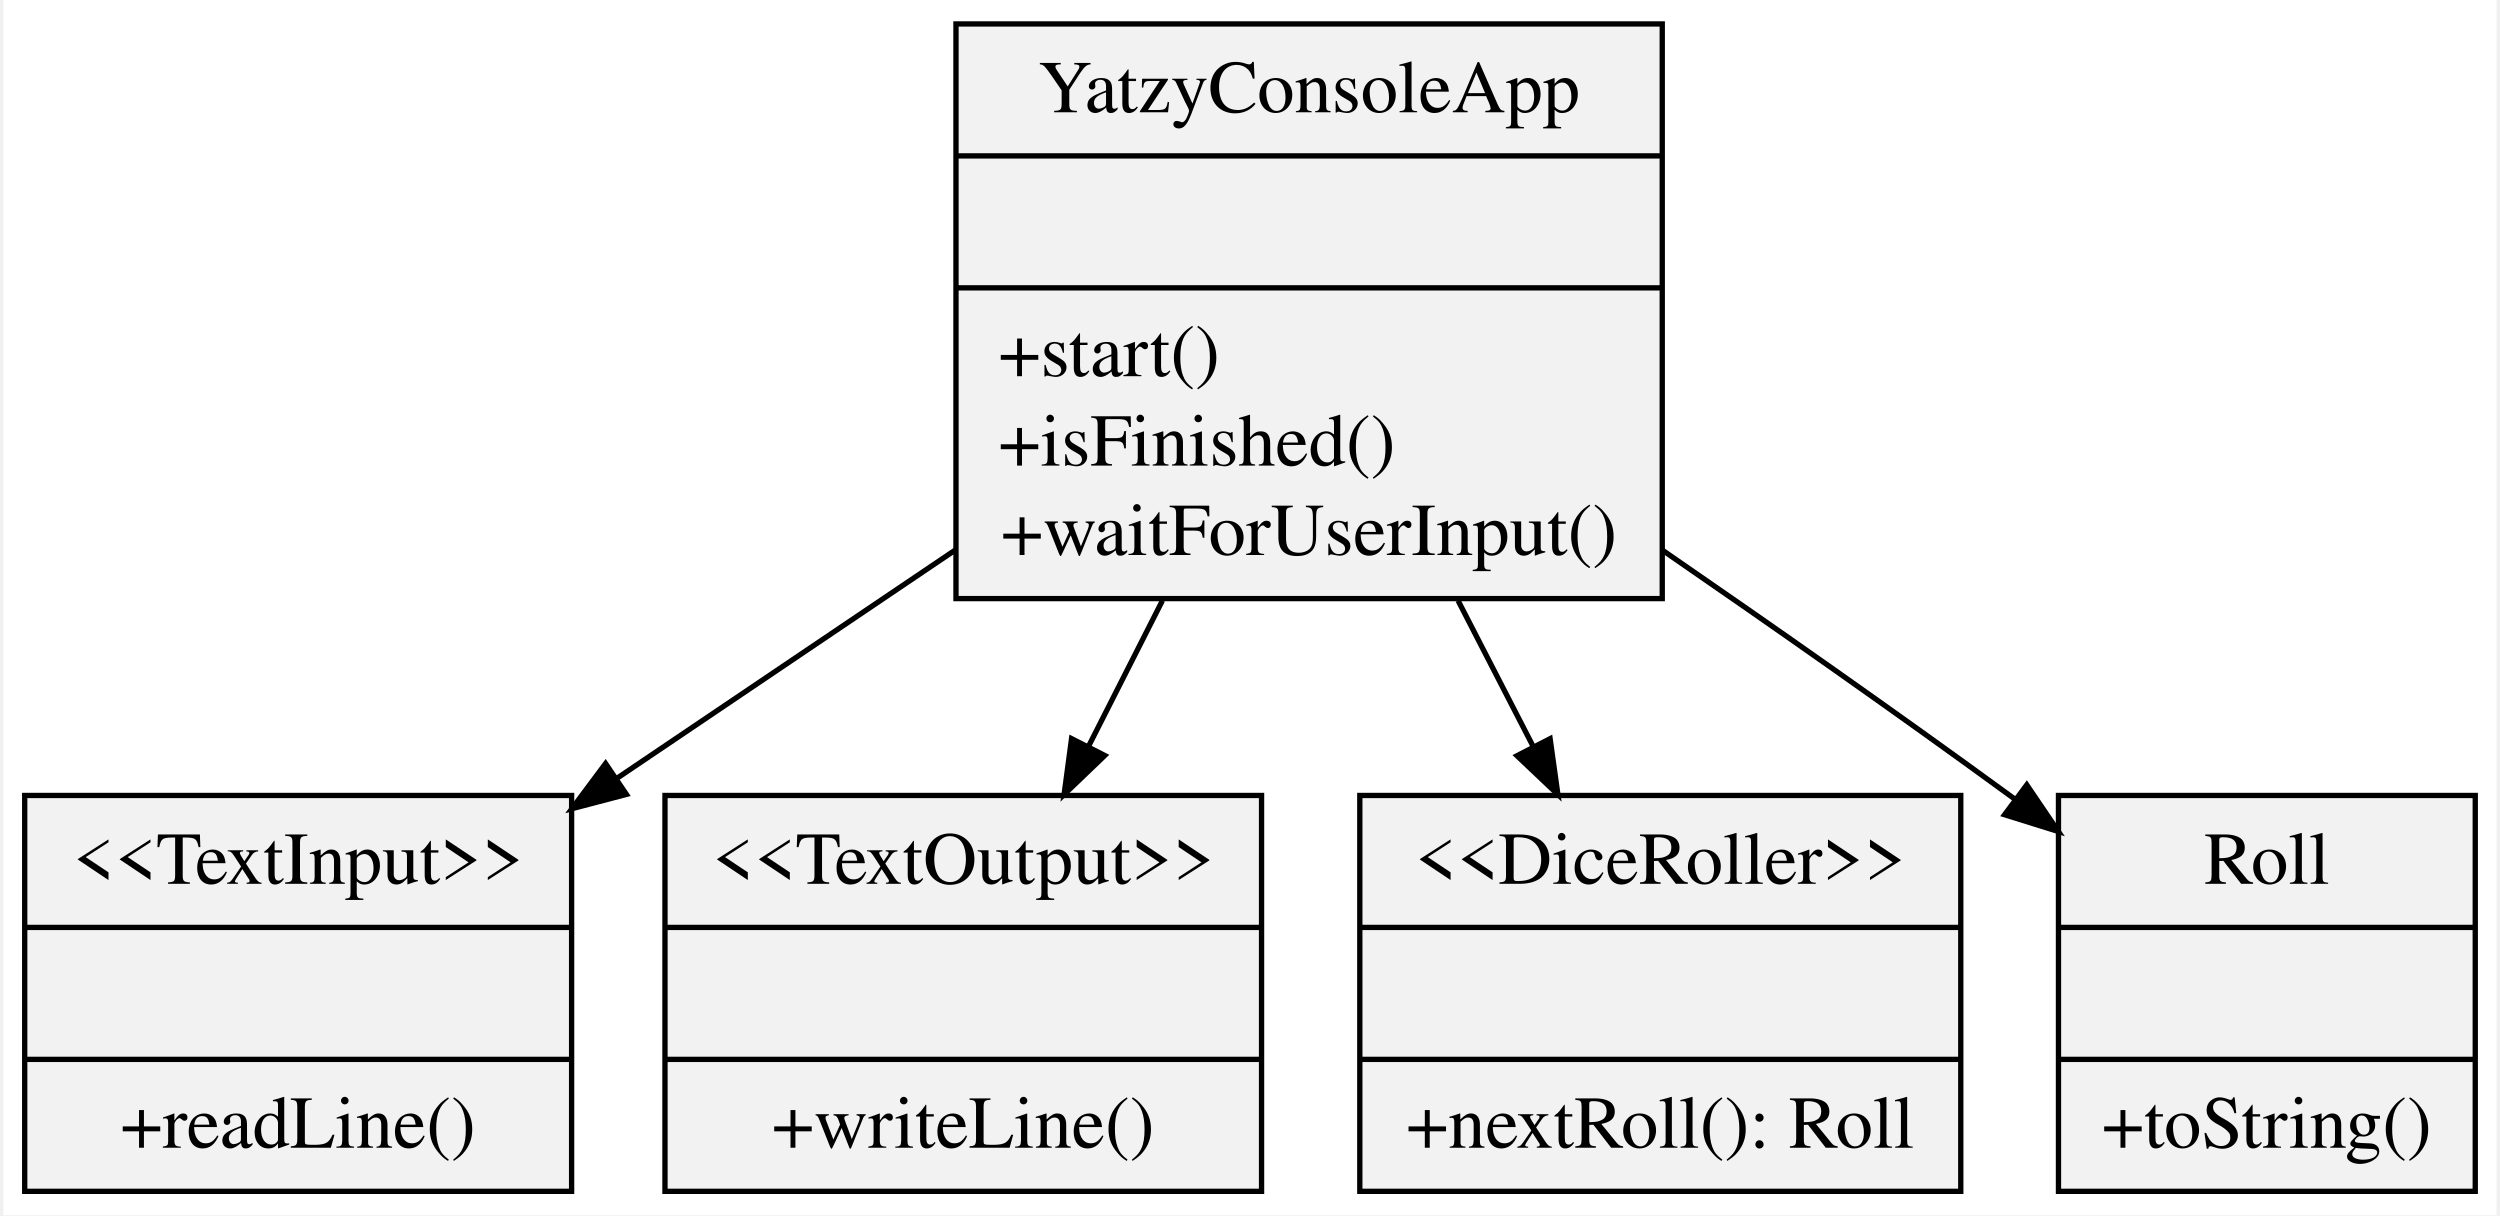
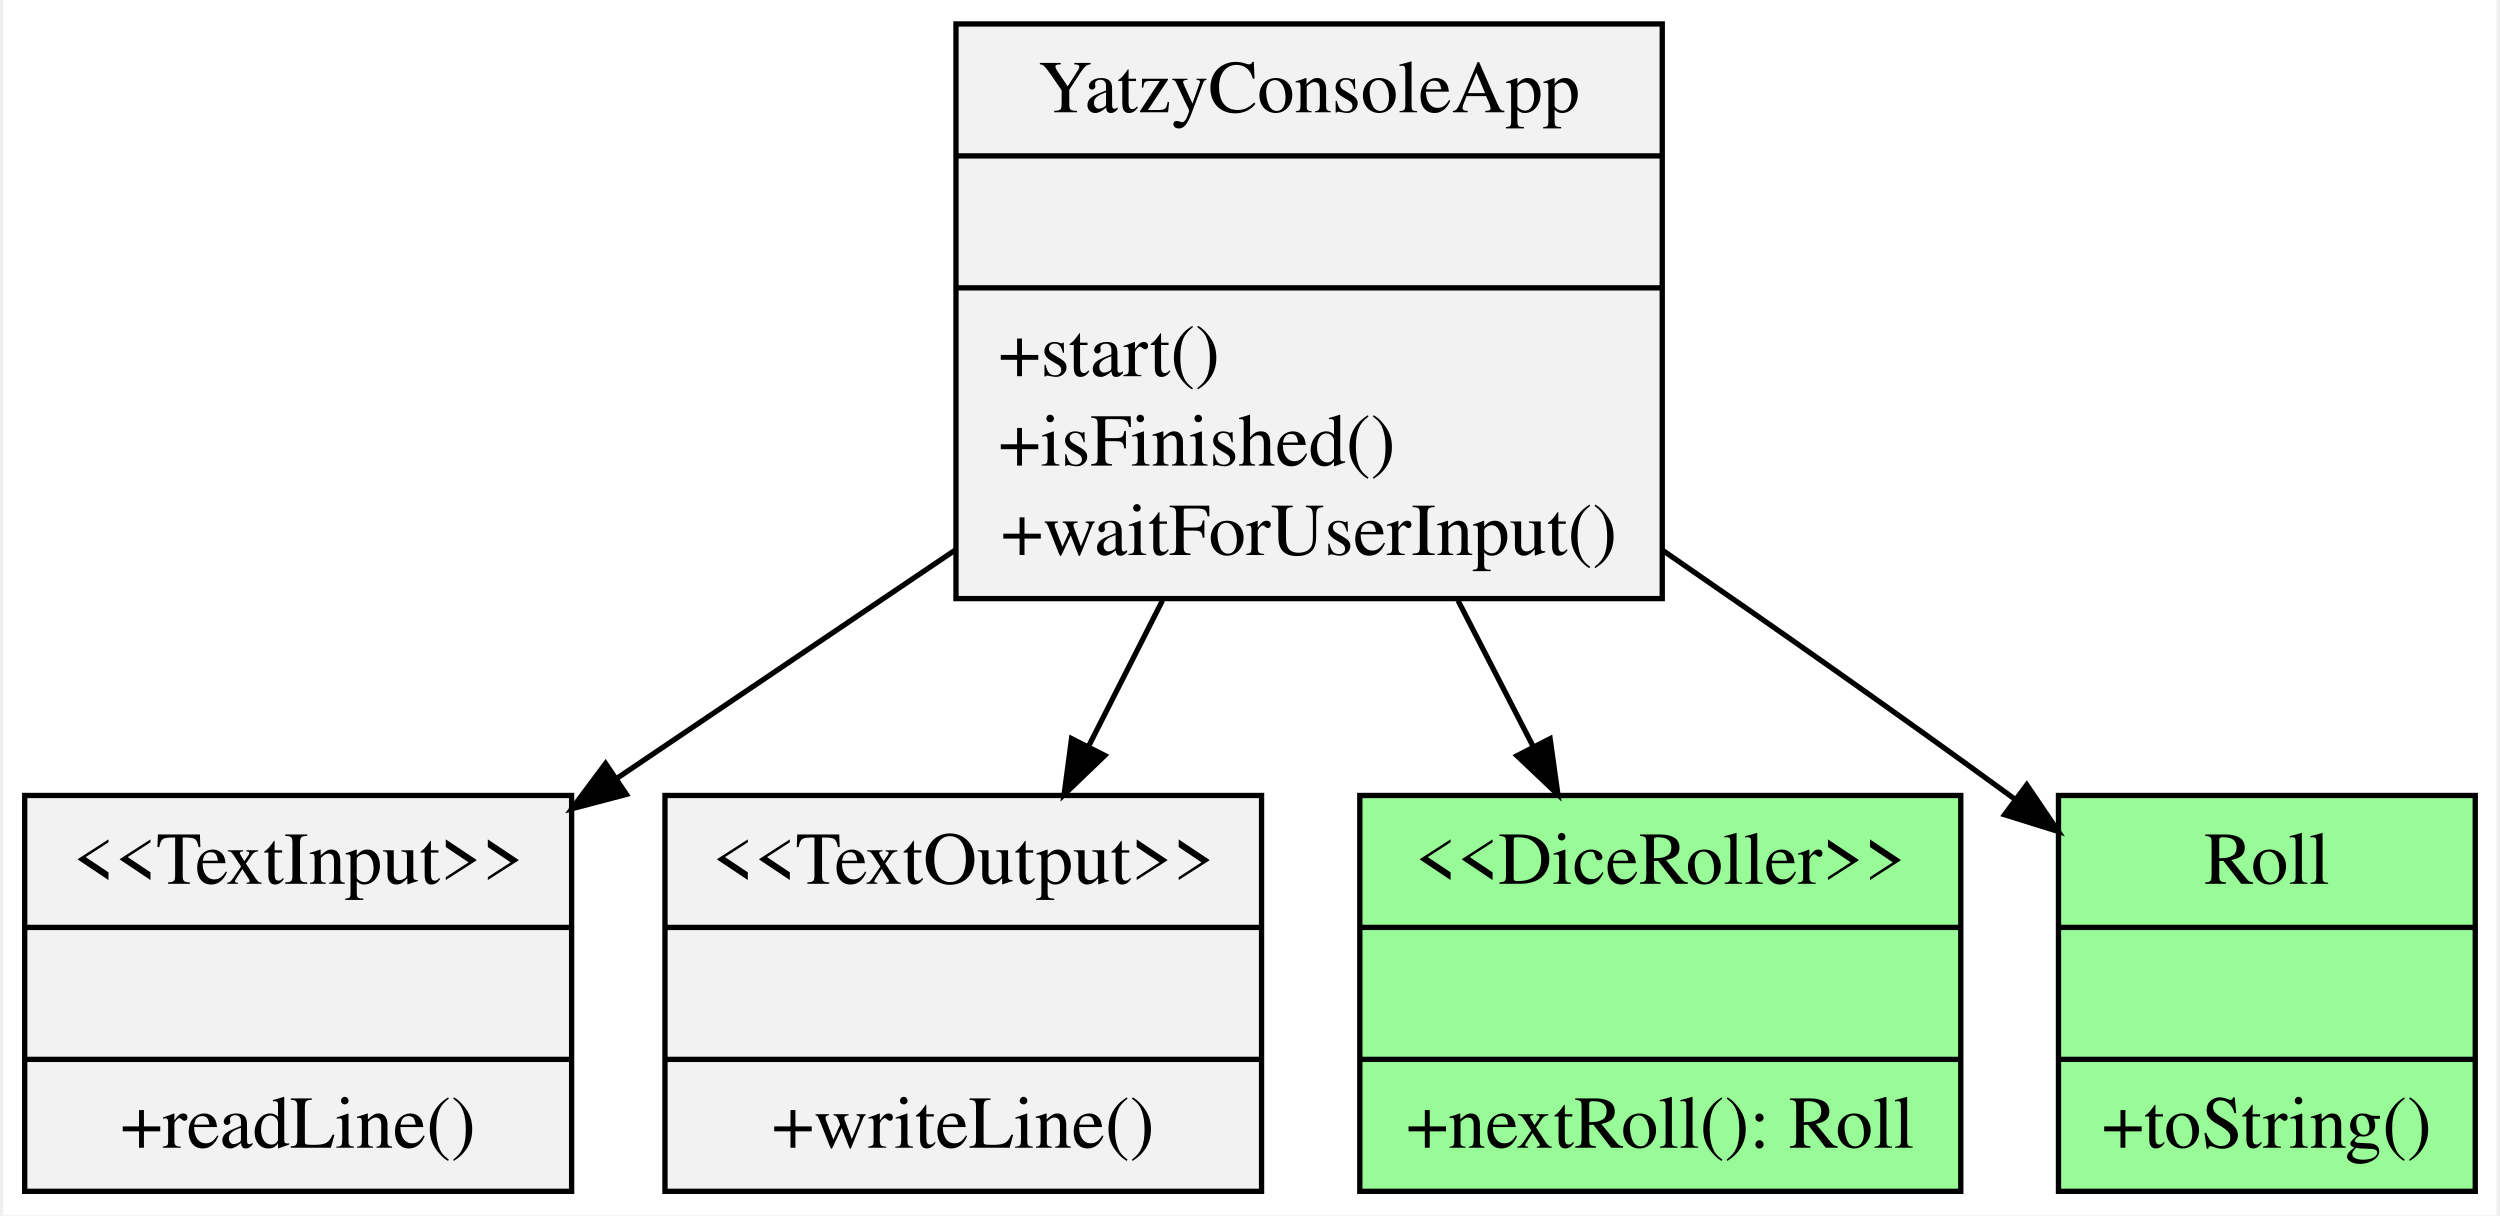
<svg xmlns="http://www.w3.org/2000/svg" width="360pt" height="175pt" viewBox="0.00 0.00 360.00 175.48">
  <g id="graph0" class="graph" transform="scale(.7683 .7683) rotate(0) translate(4 224.4)">
    <polygon fill="#ffffff" stroke="transparent" points="-4,4 -4,-224.4 464.559,-224.4 464.559,4 -4,4" />
    <g id="node1" class="node">
      <polygon fill="#f2f2f2" stroke="#000000" points="175.024,-111.9 175.024,-219.9 307.763,-219.9 307.763,-111.9 175.024,-111.9" />
      <text text-anchor="middle" x="241.394" y="-203.3" font-family="Times,serif" font-size="14.00" fill="#000000">YatzyConsoleApp</text>
      <polyline fill="none" stroke="#000000" points="175.024,-195.1 307.763,-195.1 " />
      <text text-anchor="middle" x="241.394" y="-178.5" font-family="Times,serif" font-size="14.00" fill="#000000"> </text>
      <polyline fill="none" stroke="#000000" points="175.024,-170.3 307.763,-170.3 " />
      <text text-anchor="start" x="183.024" y="-153.7" font-family="Times,serif" font-size="14.00" fill="#000000">+start()</text>
      <text text-anchor="start" x="183.024" y="-136.9" font-family="Times,serif" font-size="14.00" fill="#000000">+isFinished()</text>
      <text text-anchor="middle" x="241.394" y="-120.1" font-family="Times,serif" font-size="14.00" fill="#000000">+waitForUserInput()</text>
    </g>
    <g id="node2" class="node">
      <polygon fill="#f2f2f2" stroke="#000000" points="0,-.5 0,-74.9 102.787,-74.9 102.787,-.5 0,-.5" />
      <text text-anchor="middle" x="51.394" y="-58.3" font-family="Times,serif" font-size="14.00" fill="#000000">&lt;&lt;TextInput&gt;&gt;</text>
      <polyline fill="none" stroke="#000000" points="0,-50.1 102.787,-50.1 " />
      <text text-anchor="middle" x="51.394" y="-33.5" font-family="Times,serif" font-size="14.00" fill="#000000"> </text>
      <polyline fill="none" stroke="#000000" points="0,-25.3 102.787,-25.3 " />
      <text text-anchor="middle" x="51.394" y="-8.7" font-family="Times,serif" font-size="14.00" fill="#000000">+readLine()</text>
    </g>
    <g id="edge1" class="edge">
      <path fill="none" stroke="#000000" d="M174.941,-121.062C154.247,-107.099 131.561,-91.792 111.34,-78.148" />
      <polygon fill="#000000" stroke="#000000" points="113.085,-75.103 102.838,-72.411 109.17,-80.906 113.085,-75.103" />
    </g>
    <g id="node3" class="node">
      <polygon fill="#f2f2f2" stroke="#000000" points="120.332,-.5 120.332,-74.9 232.456,-74.9 232.456,-.5 120.332,-.5" />
      <text text-anchor="middle" x="176.394" y="-58.3" font-family="Times,serif" font-size="14.00" fill="#000000">&lt;&lt;TextOutput&gt;&gt;</text>
      <polyline fill="none" stroke="#000000" points="120.332,-50.1 232.456,-50.1 " />
      <text text-anchor="middle" x="176.394" y="-33.5" font-family="Times,serif" font-size="14.00" fill="#000000"> </text>
      <polyline fill="none" stroke="#000000" points="120.332,-25.3 232.456,-25.3 " />
      <text text-anchor="middle" x="176.394" y="-8.7" font-family="Times,serif" font-size="14.00" fill="#000000">+writeLine()</text>
    </g>
    <g id="edge2" class="edge">
      <path fill="none" stroke="#000000" d="M213.828,-111.532C209.205,-102.415 204.446,-93.029 199.937,-84.135" />
      <polygon fill="#000000" stroke="#000000" points="202.988,-82.413 195.345,-75.077 196.745,-85.579 202.988,-82.413" />
    </g>
    <g id="node4" class="node">
-       <polygon fill="#f2f2f2" stroke="#000000" points="250.92,-.5 250.92,-74.9 363.867,-74.9 363.867,-.5 250.92,-.5" />
+       <polygon fill="#98fb98" stroke="#000000" points="250.92,-.5 250.92,-74.9 363.867,-74.9 363.867,-.5 250.92,-.5" />
      <text text-anchor="middle" x="307.394" y="-58.3" font-family="Times,serif" font-size="14.00" fill="#000000">&lt;&lt;DiceRoller&gt;&gt;</text>
      <polyline fill="none" stroke="#000000" points="250.92,-50.1 363.867,-50.1 " />
      <text text-anchor="middle" x="307.394" y="-33.5" font-family="Times,serif" font-size="14.00" fill="#000000"> </text>
      <polyline fill="none" stroke="#000000" points="250.92,-25.3 363.867,-25.3 " />
      <text text-anchor="middle" x="307.394" y="-8.7" font-family="Times,serif" font-size="14.00" fill="#000000">+nextRoll(): Roll</text>
    </g>
    <g id="edge3" class="edge">
      <path fill="none" stroke="#000000" d="M269.384,-111.532C274.077,-102.415 278.909,-93.029 283.488,-84.135" />
      <polygon fill="#000000" stroke="#000000" points="286.686,-85.57 288.151,-75.077 280.462,-82.366 286.686,-85.57" />
    </g>
    <g id="node5" class="node">
-       <polygon fill="#f2f2f2" stroke="#000000" points="382.228,-.5 382.228,-74.9 460.559,-74.9 460.559,-.5 382.228,-.5" />
+       <polygon fill="#98fb98" stroke="#000000" points="382.228,-.5 382.228,-74.9 460.559,-74.9 460.559,-.5 382.228,-.5" />
      <text text-anchor="middle" x="421.394" y="-58.3" font-family="Times,serif" font-size="14.00" fill="#000000">Roll</text>
      <polyline fill="none" stroke="#000000" points="382.228,-50.1 460.559,-50.1 " />
      <text text-anchor="middle" x="421.394" y="-33.5" font-family="Times,serif" font-size="14.00" fill="#000000"> </text>
      <polyline fill="none" stroke="#000000" points="382.228,-25.3 460.559,-25.3 " />
      <text text-anchor="middle" x="421.394" y="-8.7" font-family="Times,serif" font-size="14.00" fill="#000000">+toString()</text>
    </g>
    <g id="edge4" class="edge">
      <path fill="none" stroke="#000000" d="M307.829,-120.978C328.656,-106.635 351.624,-90.549 372.394,-75.4 372.895,-75.034 373.399,-74.666 373.904,-74.295" />
      <polygon fill="#000000" stroke="#000000" points="376.27,-76.898 382.213,-68.127 372.097,-71.278 376.27,-76.898" />
    </g>
  </g>
</svg>
